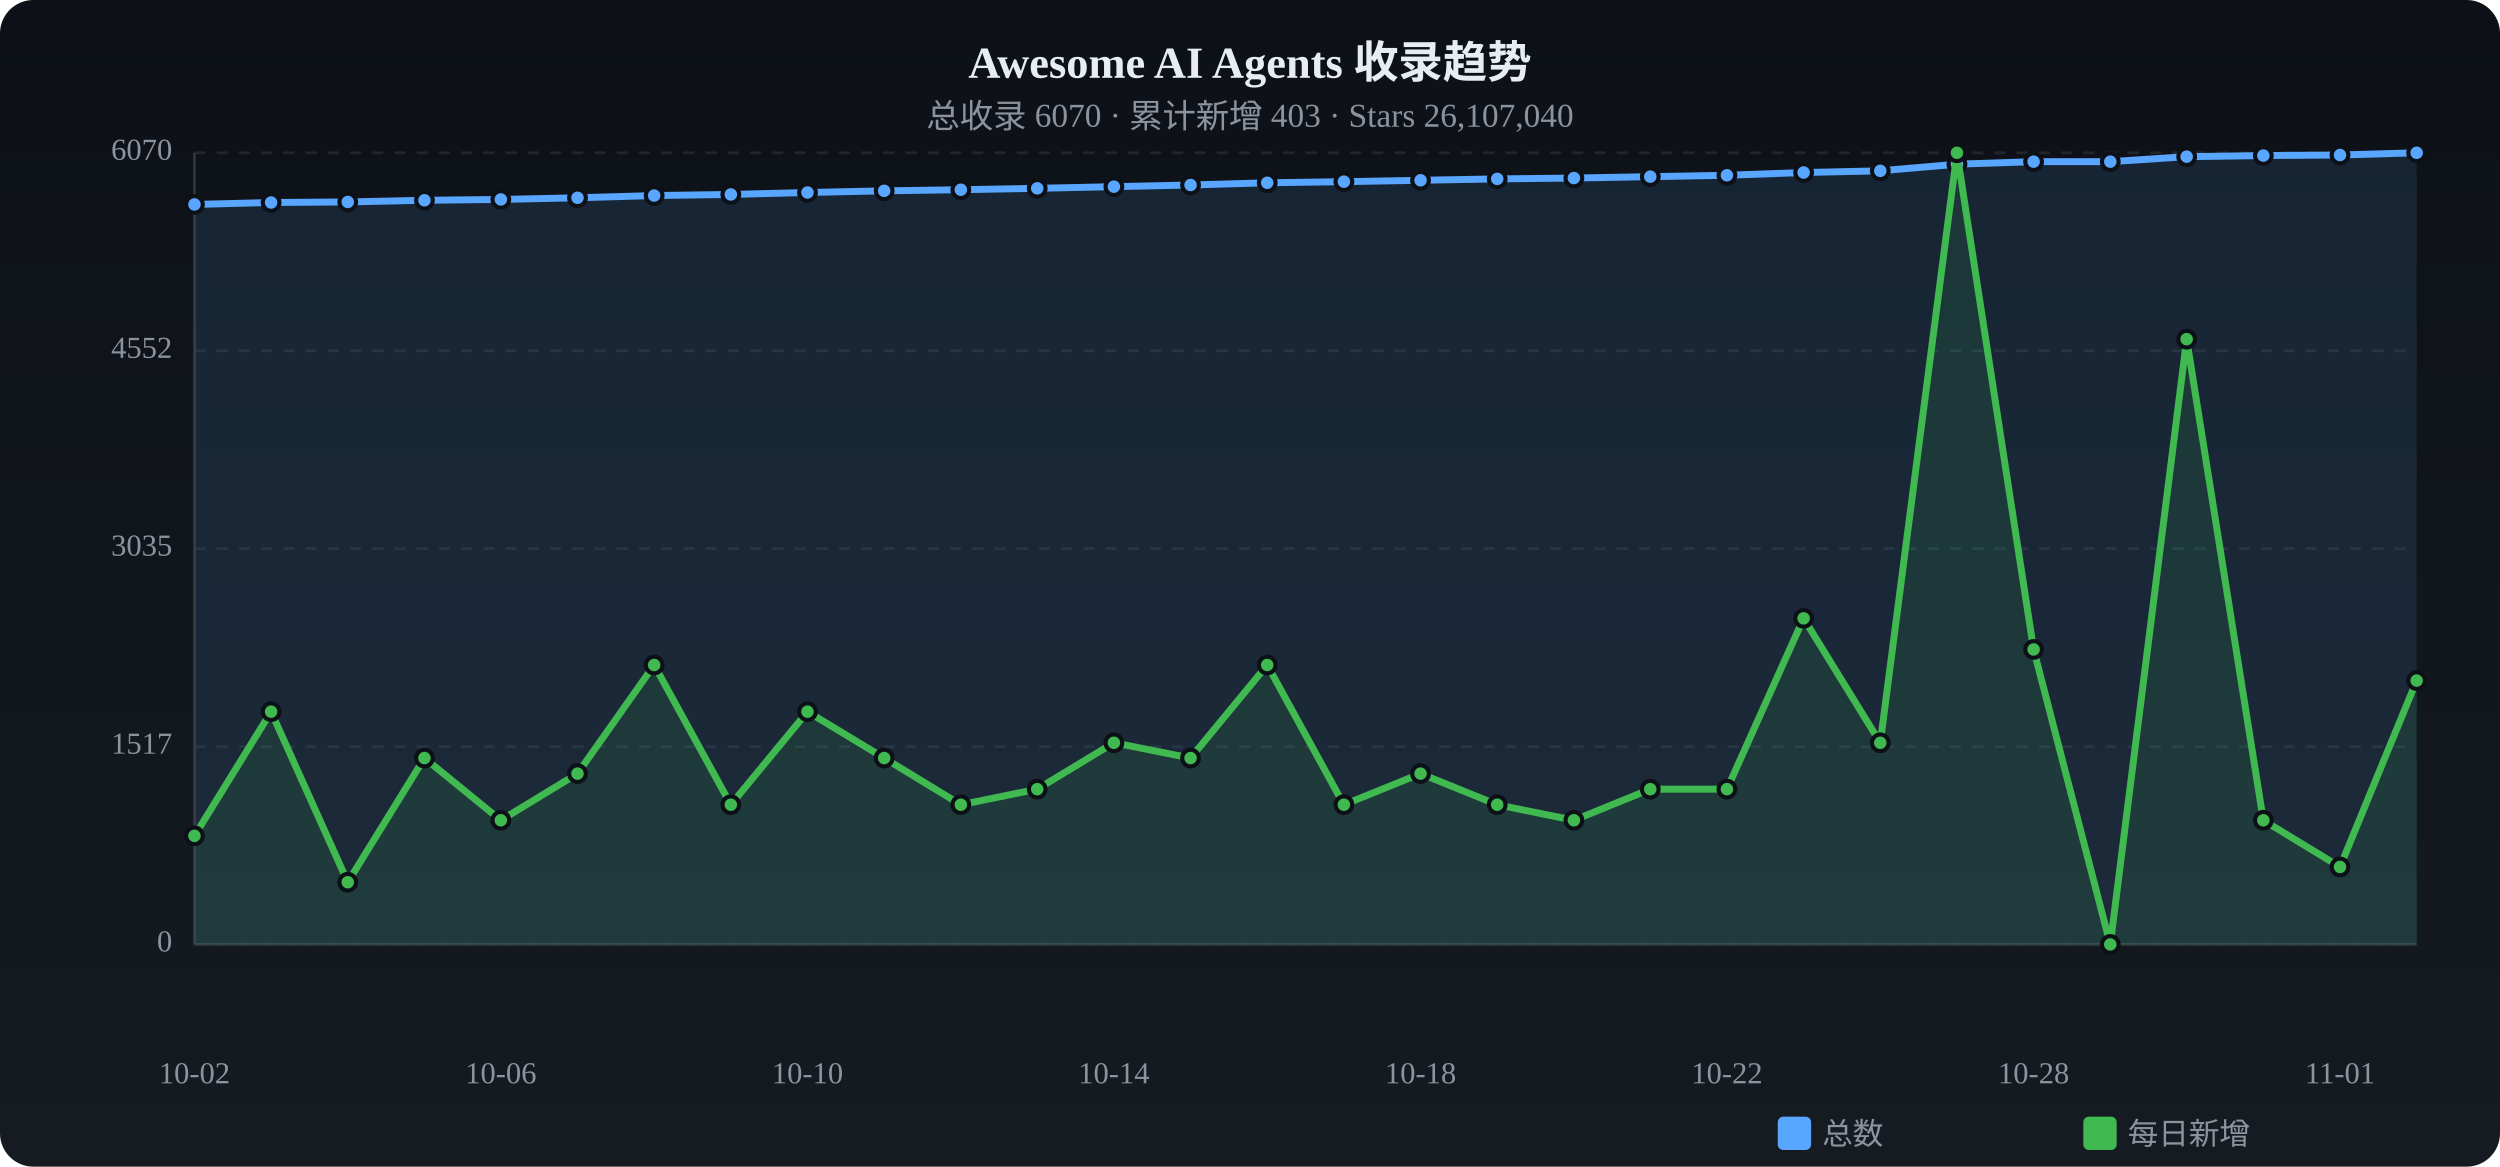
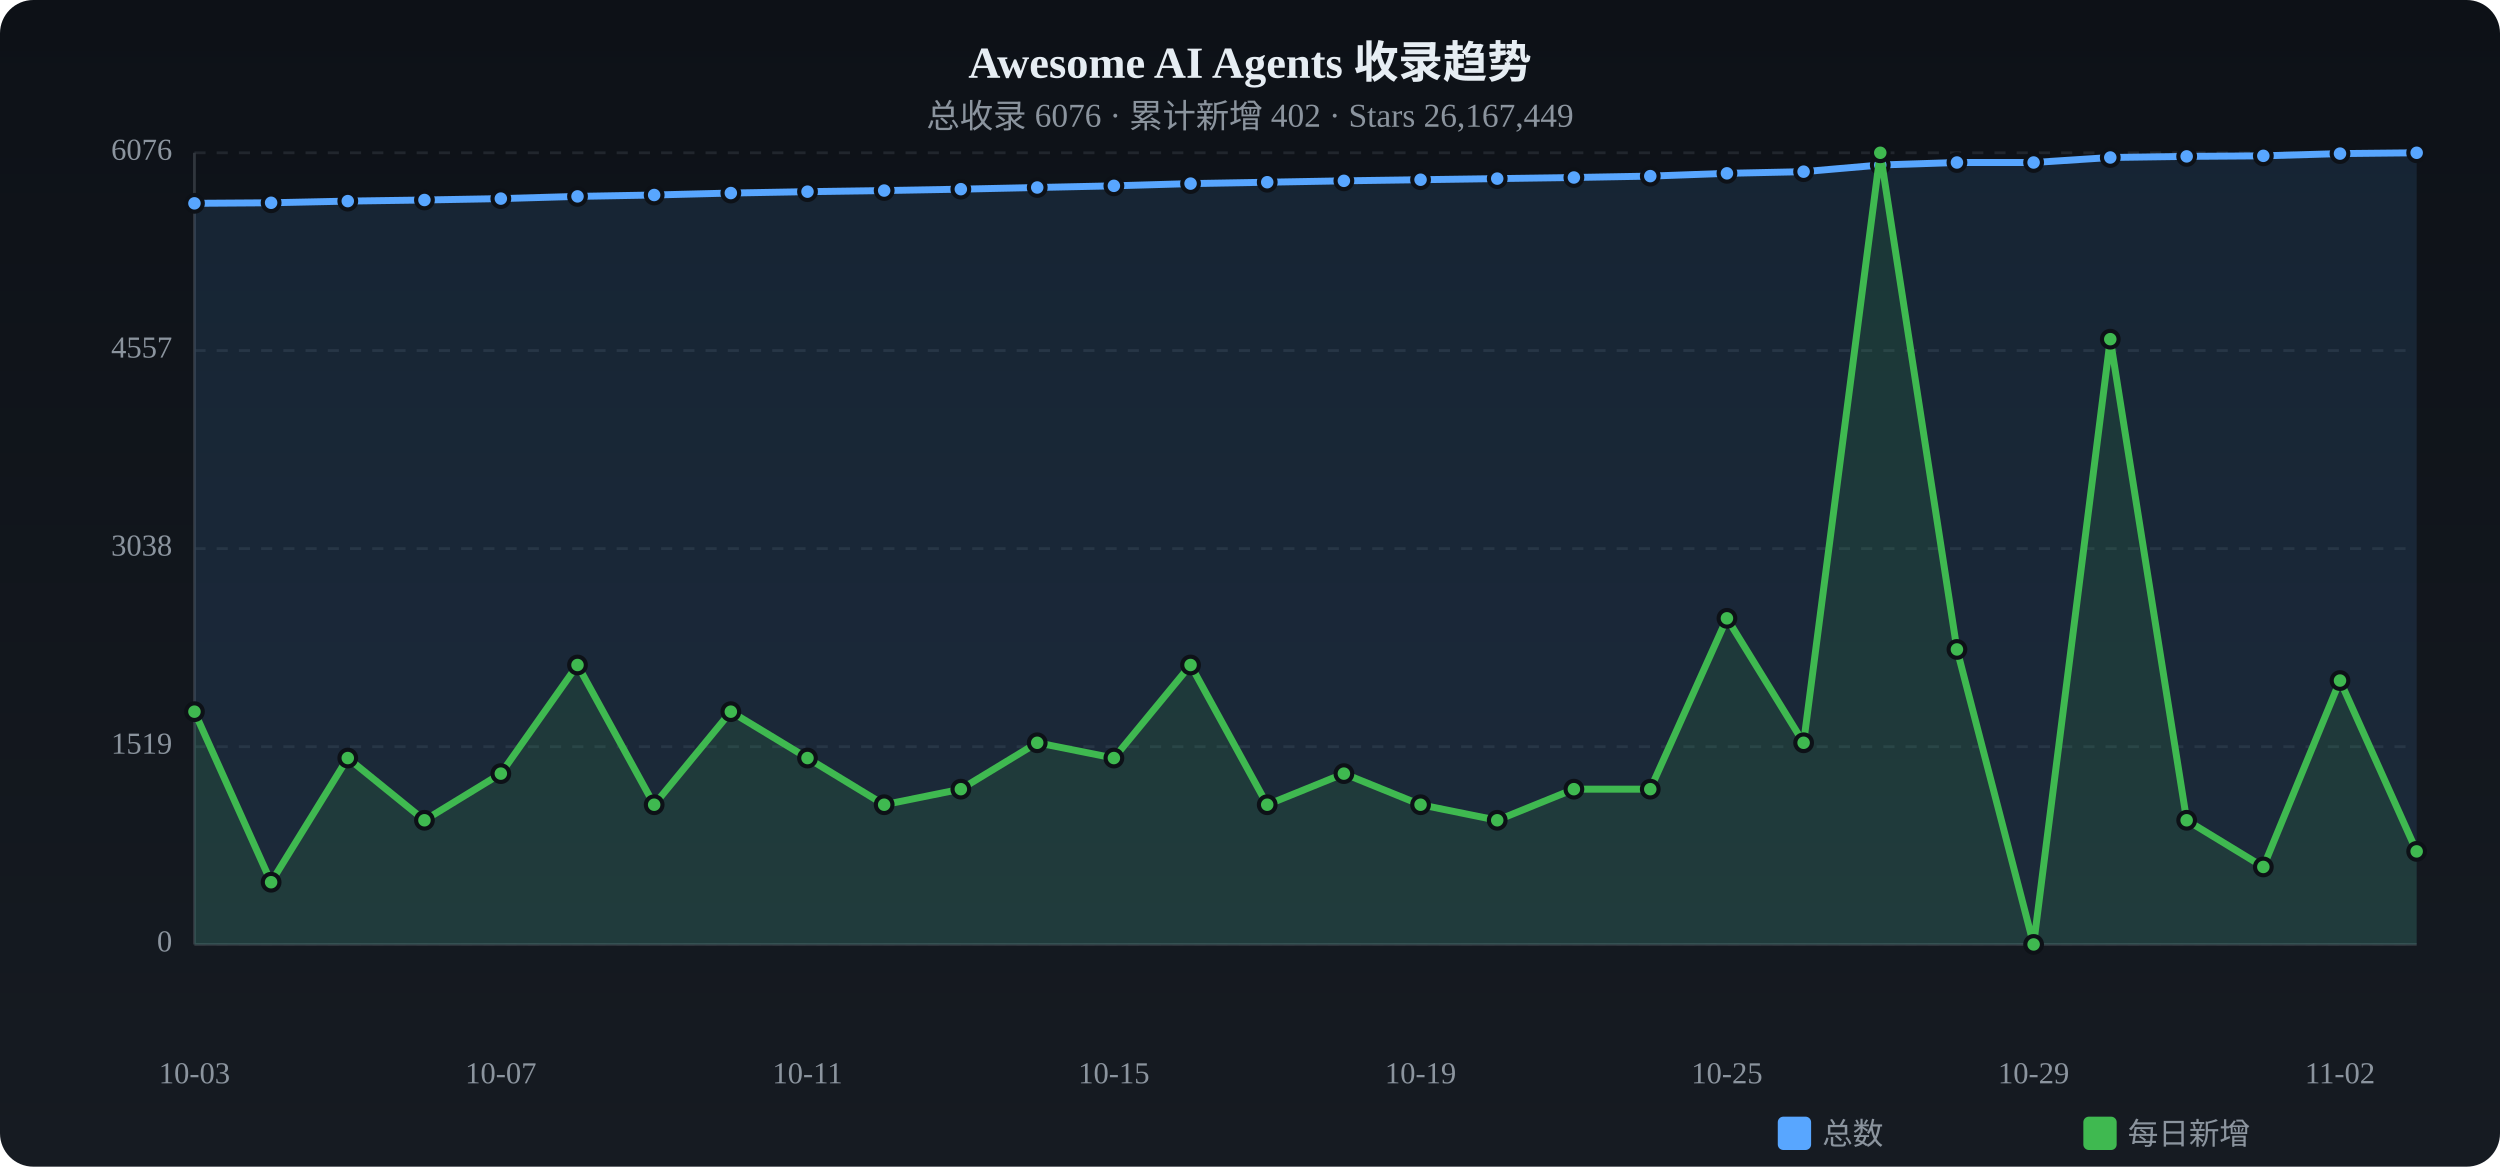
<svg xmlns="http://www.w3.org/2000/svg" viewBox="0 0 900 420" width="900" height="420">
  <defs>
    <linearGradient id="tbg" x1="0%" y1="0%" x2="0%" y2="100%">
      <stop offset="0%" stop-color="#0d1117" />
      <stop offset="100%" stop-color="#161b22" />
    </linearGradient>
  </defs>
  <rect width="900" height="420" rx="12" fill="url(#tbg)" />
  <text x="450.0" y="28" text-anchor="middle" fill="#e6edf3" font-size="16" font-weight="bold">Awesome AI Agents 收录趋势</text>
-   <text x="450.0" y="46" text-anchor="middle" fill="#8b949e" font-size="12">总收录 6070 · 累计新增 403 · Stars 26,107,040</text>
+   <text x="450.0" y="46" text-anchor="middle" fill="#8b949e" font-size="12">总收录 6076 · 累计新增 402 · Stars 26,167,449</text>
  <text x="62" y="340.0" text-anchor="end" fill="#8b949e" font-size="11" dominant-baseline="middle">0</text>
  <line x1="70" y1="340.0" x2="870" y2="340.0" stroke="#21262d" stroke-dasharray="4 4" />
-   <text x="62" y="268.8" text-anchor="end" fill="#8b949e" font-size="11" dominant-baseline="middle">1517</text>
+   <text x="62" y="268.8" text-anchor="end" fill="#8b949e" font-size="11" dominant-baseline="middle">1519</text>
  <line x1="70" y1="268.8" x2="870" y2="268.8" stroke="#21262d" stroke-dasharray="4 4" />
-   <text x="62" y="197.5" text-anchor="end" fill="#8b949e" font-size="11" dominant-baseline="middle">3035</text>
+   <text x="62" y="197.5" text-anchor="end" fill="#8b949e" font-size="11" dominant-baseline="middle">3038</text>
  <line x1="70" y1="197.5" x2="870" y2="197.5" stroke="#21262d" stroke-dasharray="4 4" />
-   <text x="62" y="126.3" text-anchor="end" fill="#8b949e" font-size="11" dominant-baseline="middle">4552</text>
-   <line x1="70" y1="126.3" x2="870" y2="126.3" stroke="#21262d" stroke-dasharray="4 4" />
-   <text x="62" y="55.0" text-anchor="end" fill="#8b949e" font-size="11" dominant-baseline="middle">6070</text>
+   <text x="62" y="126.2" text-anchor="end" fill="#8b949e" font-size="11" dominant-baseline="middle">4557</text>
+   <line x1="70" y1="126.2" x2="870" y2="126.2" stroke="#21262d" stroke-dasharray="4 4" />
+   <text x="62" y="55.0" text-anchor="end" fill="#8b949e" font-size="11" dominant-baseline="middle">6076</text>
  <line x1="70" y1="55.0" x2="870" y2="55.0" stroke="#21262d" stroke-dasharray="4 4" />
  <line x1="70" y1="55" x2="70" y2="340" stroke="#30363d" />
  <line x1="70" y1="340" x2="870" y2="340" stroke="#30363d" />
-   <path d="M70.0,73.6 L97.6,72.9 L125.2,72.7 L152.8,72.1 L180.3,71.8 L207.9,71.2 L235.5,70.4 L263.1,70.0 L290.7,69.3 L318.3,68.7 L345.9,68.3 L373.4,67.8 L401.0,67.2 L428.6,66.6 L456.2,65.8 L483.8,65.4 L511.4,64.9 L539.0,64.4 L566.6,64.1 L594.1,63.6 L621.7,63.1 L649.3,62.1 L676.9,61.5 L704.5,59.1 L732.1,58.2 L759.7,58.2 L787.2,56.4 L814.8,56.0 L842.4,55.8 L870.0,55.0 L870.0,340 L70.0,340 Z" fill="#58a6ff" opacity="0.12" />
-   <polyline points="70.0,73.6 97.6,72.9 125.2,72.7 152.8,72.1 180.3,71.8 207.9,71.2 235.5,70.4 263.1,70.0 290.7,69.3 318.3,68.7 345.9,68.3 373.4,67.8 401.0,67.2 428.6,66.6 456.2,65.8 483.8,65.4 511.4,64.9 539.0,64.4 566.6,64.1 594.1,63.6 621.7,63.1 649.3,62.1 676.9,61.5 704.5,59.1 732.1,58.2 759.7,58.2 787.2,56.4 814.8,56.0 842.4,55.8 870.0,55.0" fill="none" stroke="#58a6ff" stroke-width="2.5" stroke-linecap="round" stroke-linejoin="round" />
-   <circle cx="70.0" cy="73.6" r="3" fill="#58a6ff" stroke="#0d1117" stroke-width="1.5" />
-   <circle cx="97.6" cy="72.9" r="3" fill="#58a6ff" stroke="#0d1117" stroke-width="1.5" />
-   <circle cx="125.2" cy="72.7" r="3" fill="#58a6ff" stroke="#0d1117" stroke-width="1.5" />
-   <circle cx="152.8" cy="72.1" r="3" fill="#58a6ff" stroke="#0d1117" stroke-width="1.5" />
-   <circle cx="180.3" cy="71.8" r="3" fill="#58a6ff" stroke="#0d1117" stroke-width="1.5" />
-   <circle cx="207.9" cy="71.2" r="3" fill="#58a6ff" stroke="#0d1117" stroke-width="1.5" />
-   <circle cx="235.5" cy="70.4" r="3" fill="#58a6ff" stroke="#0d1117" stroke-width="1.5" />
-   <circle cx="263.1" cy="70.0" r="3" fill="#58a6ff" stroke="#0d1117" stroke-width="1.5" />
-   <circle cx="290.7" cy="69.3" r="3" fill="#58a6ff" stroke="#0d1117" stroke-width="1.5" />
-   <circle cx="318.3" cy="68.7" r="3" fill="#58a6ff" stroke="#0d1117" stroke-width="1.5" />
-   <circle cx="345.9" cy="68.3" r="3" fill="#58a6ff" stroke="#0d1117" stroke-width="1.5" />
-   <circle cx="373.4" cy="67.8" r="3" fill="#58a6ff" stroke="#0d1117" stroke-width="1.5" />
-   <circle cx="401.0" cy="67.2" r="3" fill="#58a6ff" stroke="#0d1117" stroke-width="1.5" />
-   <circle cx="428.6" cy="66.6" r="3" fill="#58a6ff" stroke="#0d1117" stroke-width="1.5" />
-   <circle cx="456.2" cy="65.8" r="3" fill="#58a6ff" stroke="#0d1117" stroke-width="1.5" />
-   <circle cx="483.8" cy="65.4" r="3" fill="#58a6ff" stroke="#0d1117" stroke-width="1.5" />
-   <circle cx="511.4" cy="64.9" r="3" fill="#58a6ff" stroke="#0d1117" stroke-width="1.5" />
-   <circle cx="539.0" cy="64.4" r="3" fill="#58a6ff" stroke="#0d1117" stroke-width="1.5" />
-   <circle cx="566.6" cy="64.1" r="3" fill="#58a6ff" stroke="#0d1117" stroke-width="1.5" />
-   <circle cx="594.1" cy="63.6" r="3" fill="#58a6ff" stroke="#0d1117" stroke-width="1.5" />
-   <circle cx="621.7" cy="63.1" r="3" fill="#58a6ff" stroke="#0d1117" stroke-width="1.5" />
-   <circle cx="649.3" cy="62.1" r="3" fill="#58a6ff" stroke="#0d1117" stroke-width="1.5" />
-   <circle cx="676.9" cy="61.5" r="3" fill="#58a6ff" stroke="#0d1117" stroke-width="1.5" />
-   <circle cx="704.5" cy="59.1" r="3" fill="#58a6ff" stroke="#0d1117" stroke-width="1.5" />
-   <circle cx="732.1" cy="58.2" r="3" fill="#58a6ff" stroke="#0d1117" stroke-width="1.5" />
-   <circle cx="759.7" cy="58.2" r="3" fill="#58a6ff" stroke="#0d1117" stroke-width="1.5" />
-   <circle cx="787.2" cy="56.4" r="3" fill="#58a6ff" stroke="#0d1117" stroke-width="1.5" />
-   <circle cx="814.8" cy="56.0" r="3" fill="#58a6ff" stroke="#0d1117" stroke-width="1.5" />
-   <circle cx="842.4" cy="55.8" r="3" fill="#58a6ff" stroke="#0d1117" stroke-width="1.5" />
+   <path d="M70.0,73.2 L97.6,73.0 L125.2,72.4 L152.8,72.0 L180.3,71.5 L207.9,70.7 L235.5,70.2 L263.1,69.5 L290.7,69.0 L318.3,68.6 L345.9,68.1 L373.4,67.5 L401.0,66.9 L428.6,66.1 L456.2,65.6 L483.8,65.1 L511.4,64.7 L539.0,64.3 L566.6,63.9 L594.1,63.4 L621.7,62.4 L649.3,61.8 L676.9,59.4 L704.5,58.5 L732.1,58.5 L759.7,56.7 L787.2,56.3 L814.8,56.1 L842.4,55.3 L870.0,55.0 L870.0,340 L70.0,340 Z" fill="#58a6ff" opacity="0.12" />
+   <polyline points="70.0,73.2 97.6,73.0 125.2,72.4 152.8,72.0 180.3,71.5 207.9,70.7 235.5,70.2 263.1,69.5 290.7,69.0 318.3,68.6 345.9,68.1 373.4,67.5 401.0,66.9 428.6,66.1 456.2,65.6 483.8,65.1 511.4,64.7 539.0,64.3 566.6,63.9 594.1,63.4 621.7,62.4 649.3,61.8 676.9,59.4 704.5,58.5 732.1,58.5 759.7,56.7 787.2,56.3 814.8,56.1 842.4,55.3 870.0,55.0" fill="none" stroke="#58a6ff" stroke-width="2.5" stroke-linecap="round" stroke-linejoin="round" />
+   <circle cx="70.0" cy="73.2" r="3" fill="#58a6ff" stroke="#0d1117" stroke-width="1.5" />
+   <circle cx="97.6" cy="73.0" r="3" fill="#58a6ff" stroke="#0d1117" stroke-width="1.5" />
+   <circle cx="125.2" cy="72.4" r="3" fill="#58a6ff" stroke="#0d1117" stroke-width="1.5" />
+   <circle cx="152.8" cy="72.0" r="3" fill="#58a6ff" stroke="#0d1117" stroke-width="1.5" />
+   <circle cx="180.3" cy="71.5" r="3" fill="#58a6ff" stroke="#0d1117" stroke-width="1.5" />
+   <circle cx="207.9" cy="70.7" r="3" fill="#58a6ff" stroke="#0d1117" stroke-width="1.5" />
+   <circle cx="235.5" cy="70.2" r="3" fill="#58a6ff" stroke="#0d1117" stroke-width="1.5" />
+   <circle cx="263.1" cy="69.5" r="3" fill="#58a6ff" stroke="#0d1117" stroke-width="1.5" />
+   <circle cx="290.7" cy="69.0" r="3" fill="#58a6ff" stroke="#0d1117" stroke-width="1.5" />
+   <circle cx="318.3" cy="68.6" r="3" fill="#58a6ff" stroke="#0d1117" stroke-width="1.5" />
+   <circle cx="345.9" cy="68.1" r="3" fill="#58a6ff" stroke="#0d1117" stroke-width="1.5" />
+   <circle cx="373.4" cy="67.5" r="3" fill="#58a6ff" stroke="#0d1117" stroke-width="1.5" />
+   <circle cx="401.0" cy="66.9" r="3" fill="#58a6ff" stroke="#0d1117" stroke-width="1.5" />
+   <circle cx="428.6" cy="66.1" r="3" fill="#58a6ff" stroke="#0d1117" stroke-width="1.5" />
+   <circle cx="456.2" cy="65.6" r="3" fill="#58a6ff" stroke="#0d1117" stroke-width="1.5" />
+   <circle cx="483.8" cy="65.1" r="3" fill="#58a6ff" stroke="#0d1117" stroke-width="1.5" />
+   <circle cx="511.4" cy="64.7" r="3" fill="#58a6ff" stroke="#0d1117" stroke-width="1.5" />
+   <circle cx="539.0" cy="64.3" r="3" fill="#58a6ff" stroke="#0d1117" stroke-width="1.5" />
+   <circle cx="566.6" cy="63.9" r="3" fill="#58a6ff" stroke="#0d1117" stroke-width="1.5" />
+   <circle cx="594.1" cy="63.4" r="3" fill="#58a6ff" stroke="#0d1117" stroke-width="1.5" />
+   <circle cx="621.7" cy="62.4" r="3" fill="#58a6ff" stroke="#0d1117" stroke-width="1.5" />
+   <circle cx="649.3" cy="61.8" r="3" fill="#58a6ff" stroke="#0d1117" stroke-width="1.5" />
+   <circle cx="676.9" cy="59.4" r="3" fill="#58a6ff" stroke="#0d1117" stroke-width="1.5" />
+   <circle cx="704.5" cy="58.5" r="3" fill="#58a6ff" stroke="#0d1117" stroke-width="1.5" />
+   <circle cx="732.1" cy="58.5" r="3" fill="#58a6ff" stroke="#0d1117" stroke-width="1.5" />
+   <circle cx="759.7" cy="56.7" r="3" fill="#58a6ff" stroke="#0d1117" stroke-width="1.5" />
+   <circle cx="787.2" cy="56.3" r="3" fill="#58a6ff" stroke="#0d1117" stroke-width="1.5" />
+   <circle cx="814.8" cy="56.1" r="3" fill="#58a6ff" stroke="#0d1117" stroke-width="1.5" />
+   <circle cx="842.4" cy="55.3" r="3" fill="#58a6ff" stroke="#0d1117" stroke-width="1.5" />
  <circle cx="870.0" cy="55.0" r="3" fill="#58a6ff" stroke="#0d1117" stroke-width="1.5" />
-   <path d="M70.0,300.9 L97.6,256.2 L125.2,317.6 L152.8,272.9 L180.3,295.3 L207.9,278.5 L235.5,239.4 L263.1,289.7 L290.7,256.2 L318.3,272.9 L345.9,289.7 L373.4,284.1 L401.0,267.4 L428.6,272.9 L456.2,239.4 L483.8,289.7 L511.4,278.5 L539.0,289.7 L566.6,295.3 L594.1,284.1 L621.7,284.1 L649.3,222.6 L676.9,267.4 L704.5,55.0 L732.1,233.8 L759.7,340.0 L787.2,122.1 L814.8,295.3 L842.4,312.1 L870.0,245.0 L870.0,340 L70.0,340 Z" fill="#3fb950" opacity="0.12" />
-   <polyline points="70.0,300.9 97.6,256.2 125.2,317.6 152.8,272.9 180.3,295.3 207.9,278.5 235.5,239.4 263.1,289.7 290.7,256.2 318.3,272.9 345.9,289.7 373.4,284.1 401.0,267.4 428.6,272.9 456.2,239.4 483.8,289.7 511.4,278.5 539.0,289.7 566.6,295.3 594.1,284.1 621.7,284.1 649.3,222.6 676.9,267.4 704.5,55.0 732.1,233.8 759.7,340.0 787.2,122.1 814.8,295.3 842.4,312.1 870.0,245.0" fill="none" stroke="#3fb950" stroke-width="2.5" stroke-linecap="round" stroke-linejoin="round" />
-   <circle cx="70.0" cy="300.9" r="3" fill="#3fb950" stroke="#0d1117" stroke-width="1.5" />
-   <circle cx="97.6" cy="256.2" r="3" fill="#3fb950" stroke="#0d1117" stroke-width="1.5" />
-   <circle cx="125.2" cy="317.6" r="3" fill="#3fb950" stroke="#0d1117" stroke-width="1.5" />
-   <circle cx="152.8" cy="272.9" r="3" fill="#3fb950" stroke="#0d1117" stroke-width="1.5" />
-   <circle cx="180.3" cy="295.3" r="3" fill="#3fb950" stroke="#0d1117" stroke-width="1.5" />
-   <circle cx="207.9" cy="278.5" r="3" fill="#3fb950" stroke="#0d1117" stroke-width="1.5" />
-   <circle cx="235.5" cy="239.4" r="3" fill="#3fb950" stroke="#0d1117" stroke-width="1.5" />
-   <circle cx="263.1" cy="289.7" r="3" fill="#3fb950" stroke="#0d1117" stroke-width="1.5" />
-   <circle cx="290.7" cy="256.2" r="3" fill="#3fb950" stroke="#0d1117" stroke-width="1.5" />
-   <circle cx="318.3" cy="272.9" r="3" fill="#3fb950" stroke="#0d1117" stroke-width="1.5" />
-   <circle cx="345.9" cy="289.7" r="3" fill="#3fb950" stroke="#0d1117" stroke-width="1.5" />
-   <circle cx="373.4" cy="284.1" r="3" fill="#3fb950" stroke="#0d1117" stroke-width="1.5" />
-   <circle cx="401.0" cy="267.4" r="3" fill="#3fb950" stroke="#0d1117" stroke-width="1.5" />
-   <circle cx="428.6" cy="272.9" r="3" fill="#3fb950" stroke="#0d1117" stroke-width="1.5" />
-   <circle cx="456.2" cy="239.4" r="3" fill="#3fb950" stroke="#0d1117" stroke-width="1.5" />
-   <circle cx="483.8" cy="289.7" r="3" fill="#3fb950" stroke="#0d1117" stroke-width="1.5" />
-   <circle cx="511.4" cy="278.5" r="3" fill="#3fb950" stroke="#0d1117" stroke-width="1.5" />
-   <circle cx="539.0" cy="289.7" r="3" fill="#3fb950" stroke="#0d1117" stroke-width="1.5" />
-   <circle cx="566.6" cy="295.3" r="3" fill="#3fb950" stroke="#0d1117" stroke-width="1.5" />
+   <path d="M70.0,256.2 L97.6,317.6 L125.2,272.9 L152.8,295.3 L180.3,278.5 L207.9,239.4 L235.5,289.7 L263.1,256.2 L290.7,272.9 L318.3,289.7 L345.9,284.1 L373.4,267.4 L401.0,272.9 L428.6,239.4 L456.2,289.7 L483.8,278.5 L511.4,289.7 L539.0,295.3 L566.6,284.1 L594.1,284.1 L621.7,222.6 L649.3,267.4 L676.9,55.0 L704.5,233.8 L732.1,340.0 L759.7,122.1 L787.2,295.3 L814.8,312.1 L842.4,245.0 L870.0,306.5 L870.0,340 L70.0,340 Z" fill="#3fb950" opacity="0.12" />
+   <polyline points="70.0,256.2 97.6,317.6 125.2,272.9 152.8,295.3 180.3,278.5 207.9,239.4 235.5,289.7 263.1,256.2 290.7,272.9 318.3,289.7 345.9,284.1 373.4,267.4 401.0,272.9 428.6,239.4 456.2,289.7 483.8,278.5 511.4,289.7 539.0,295.3 566.6,284.1 594.1,284.1 621.7,222.6 649.3,267.4 676.9,55.0 704.5,233.8 732.1,340.0 759.7,122.1 787.2,295.3 814.8,312.1 842.4,245.0 870.0,306.5" fill="none" stroke="#3fb950" stroke-width="2.5" stroke-linecap="round" stroke-linejoin="round" />
+   <circle cx="70.0" cy="256.2" r="3" fill="#3fb950" stroke="#0d1117" stroke-width="1.5" />
+   <circle cx="97.6" cy="317.6" r="3" fill="#3fb950" stroke="#0d1117" stroke-width="1.5" />
+   <circle cx="125.2" cy="272.9" r="3" fill="#3fb950" stroke="#0d1117" stroke-width="1.5" />
+   <circle cx="152.8" cy="295.3" r="3" fill="#3fb950" stroke="#0d1117" stroke-width="1.5" />
+   <circle cx="180.3" cy="278.5" r="3" fill="#3fb950" stroke="#0d1117" stroke-width="1.5" />
+   <circle cx="207.9" cy="239.4" r="3" fill="#3fb950" stroke="#0d1117" stroke-width="1.5" />
+   <circle cx="235.5" cy="289.7" r="3" fill="#3fb950" stroke="#0d1117" stroke-width="1.5" />
+   <circle cx="263.1" cy="256.2" r="3" fill="#3fb950" stroke="#0d1117" stroke-width="1.5" />
+   <circle cx="290.7" cy="272.9" r="3" fill="#3fb950" stroke="#0d1117" stroke-width="1.5" />
+   <circle cx="318.3" cy="289.7" r="3" fill="#3fb950" stroke="#0d1117" stroke-width="1.5" />
+   <circle cx="345.9" cy="284.1" r="3" fill="#3fb950" stroke="#0d1117" stroke-width="1.5" />
+   <circle cx="373.4" cy="267.4" r="3" fill="#3fb950" stroke="#0d1117" stroke-width="1.5" />
+   <circle cx="401.0" cy="272.9" r="3" fill="#3fb950" stroke="#0d1117" stroke-width="1.5" />
+   <circle cx="428.6" cy="239.4" r="3" fill="#3fb950" stroke="#0d1117" stroke-width="1.5" />
+   <circle cx="456.2" cy="289.7" r="3" fill="#3fb950" stroke="#0d1117" stroke-width="1.5" />
+   <circle cx="483.8" cy="278.5" r="3" fill="#3fb950" stroke="#0d1117" stroke-width="1.5" />
+   <circle cx="511.4" cy="289.7" r="3" fill="#3fb950" stroke="#0d1117" stroke-width="1.5" />
+   <circle cx="539.0" cy="295.3" r="3" fill="#3fb950" stroke="#0d1117" stroke-width="1.5" />
+   <circle cx="566.6" cy="284.1" r="3" fill="#3fb950" stroke="#0d1117" stroke-width="1.5" />
  <circle cx="594.1" cy="284.1" r="3" fill="#3fb950" stroke="#0d1117" stroke-width="1.5" />
-   <circle cx="621.7" cy="284.1" r="3" fill="#3fb950" stroke="#0d1117" stroke-width="1.5" />
-   <circle cx="649.3" cy="222.6" r="3" fill="#3fb950" stroke="#0d1117" stroke-width="1.5" />
-   <circle cx="676.9" cy="267.4" r="3" fill="#3fb950" stroke="#0d1117" stroke-width="1.5" />
-   <circle cx="704.5" cy="55.0" r="3" fill="#3fb950" stroke="#0d1117" stroke-width="1.5" />
-   <circle cx="732.1" cy="233.8" r="3" fill="#3fb950" stroke="#0d1117" stroke-width="1.5" />
-   <circle cx="759.7" cy="340.0" r="3" fill="#3fb950" stroke="#0d1117" stroke-width="1.5" />
-   <circle cx="787.2" cy="122.1" r="3" fill="#3fb950" stroke="#0d1117" stroke-width="1.5" />
-   <circle cx="814.8" cy="295.3" r="3" fill="#3fb950" stroke="#0d1117" stroke-width="1.5" />
-   <circle cx="842.4" cy="312.1" r="3" fill="#3fb950" stroke="#0d1117" stroke-width="1.5" />
-   <circle cx="870.0" cy="245.0" r="3" fill="#3fb950" stroke="#0d1117" stroke-width="1.5" />
-   <text x="70.0" y="390" text-anchor="middle" fill="#8b949e" font-size="11">10-02</text>
-   <text x="180.3" y="390" text-anchor="middle" fill="#8b949e" font-size="11">10-06</text>
-   <text x="290.7" y="390" text-anchor="middle" fill="#8b949e" font-size="11">10-10</text>
-   <text x="401.0" y="390" text-anchor="middle" fill="#8b949e" font-size="11">10-14</text>
-   <text x="511.4" y="390" text-anchor="middle" fill="#8b949e" font-size="11">10-18</text>
-   <text x="621.7" y="390" text-anchor="middle" fill="#8b949e" font-size="11">10-22</text>
-   <text x="732.1" y="390" text-anchor="middle" fill="#8b949e" font-size="11">10-28</text>
-   <text x="842.4" y="390" text-anchor="middle" fill="#8b949e" font-size="11">11-01</text>
+   <circle cx="621.7" cy="222.6" r="3" fill="#3fb950" stroke="#0d1117" stroke-width="1.5" />
+   <circle cx="649.3" cy="267.4" r="3" fill="#3fb950" stroke="#0d1117" stroke-width="1.5" />
+   <circle cx="676.9" cy="55.0" r="3" fill="#3fb950" stroke="#0d1117" stroke-width="1.5" />
+   <circle cx="704.5" cy="233.8" r="3" fill="#3fb950" stroke="#0d1117" stroke-width="1.5" />
+   <circle cx="732.1" cy="340.0" r="3" fill="#3fb950" stroke="#0d1117" stroke-width="1.5" />
+   <circle cx="759.7" cy="122.1" r="3" fill="#3fb950" stroke="#0d1117" stroke-width="1.5" />
+   <circle cx="787.2" cy="295.3" r="3" fill="#3fb950" stroke="#0d1117" stroke-width="1.5" />
+   <circle cx="814.8" cy="312.1" r="3" fill="#3fb950" stroke="#0d1117" stroke-width="1.5" />
+   <circle cx="842.4" cy="245.0" r="3" fill="#3fb950" stroke="#0d1117" stroke-width="1.5" />
+   <circle cx="870.0" cy="306.5" r="3" fill="#3fb950" stroke="#0d1117" stroke-width="1.5" />
+   <text x="70.0" y="390" text-anchor="middle" fill="#8b949e" font-size="11">10-03</text>
+   <text x="180.3" y="390" text-anchor="middle" fill="#8b949e" font-size="11">10-07</text>
+   <text x="290.7" y="390" text-anchor="middle" fill="#8b949e" font-size="11">10-11</text>
+   <text x="401.0" y="390" text-anchor="middle" fill="#8b949e" font-size="11">10-15</text>
+   <text x="511.4" y="390" text-anchor="middle" fill="#8b949e" font-size="11">10-19</text>
+   <text x="621.7" y="390" text-anchor="middle" fill="#8b949e" font-size="11">10-25</text>
+   <text x="732.1" y="390" text-anchor="middle" fill="#8b949e" font-size="11">10-29</text>
+   <text x="842.4" y="390" text-anchor="middle" fill="#8b949e" font-size="11">11-02</text>
  <rect x="640" y="402" width="12" height="12" rx="2" fill="#58a6ff" />
  <text x="656" y="412" fill="#8b949e" font-size="11">总数</text>
  <rect x="750" y="402" width="12" height="12" rx="2" fill="#3fb950" />
  <text x="766" y="412" fill="#8b949e" font-size="11">每日新增</text>
</svg>
